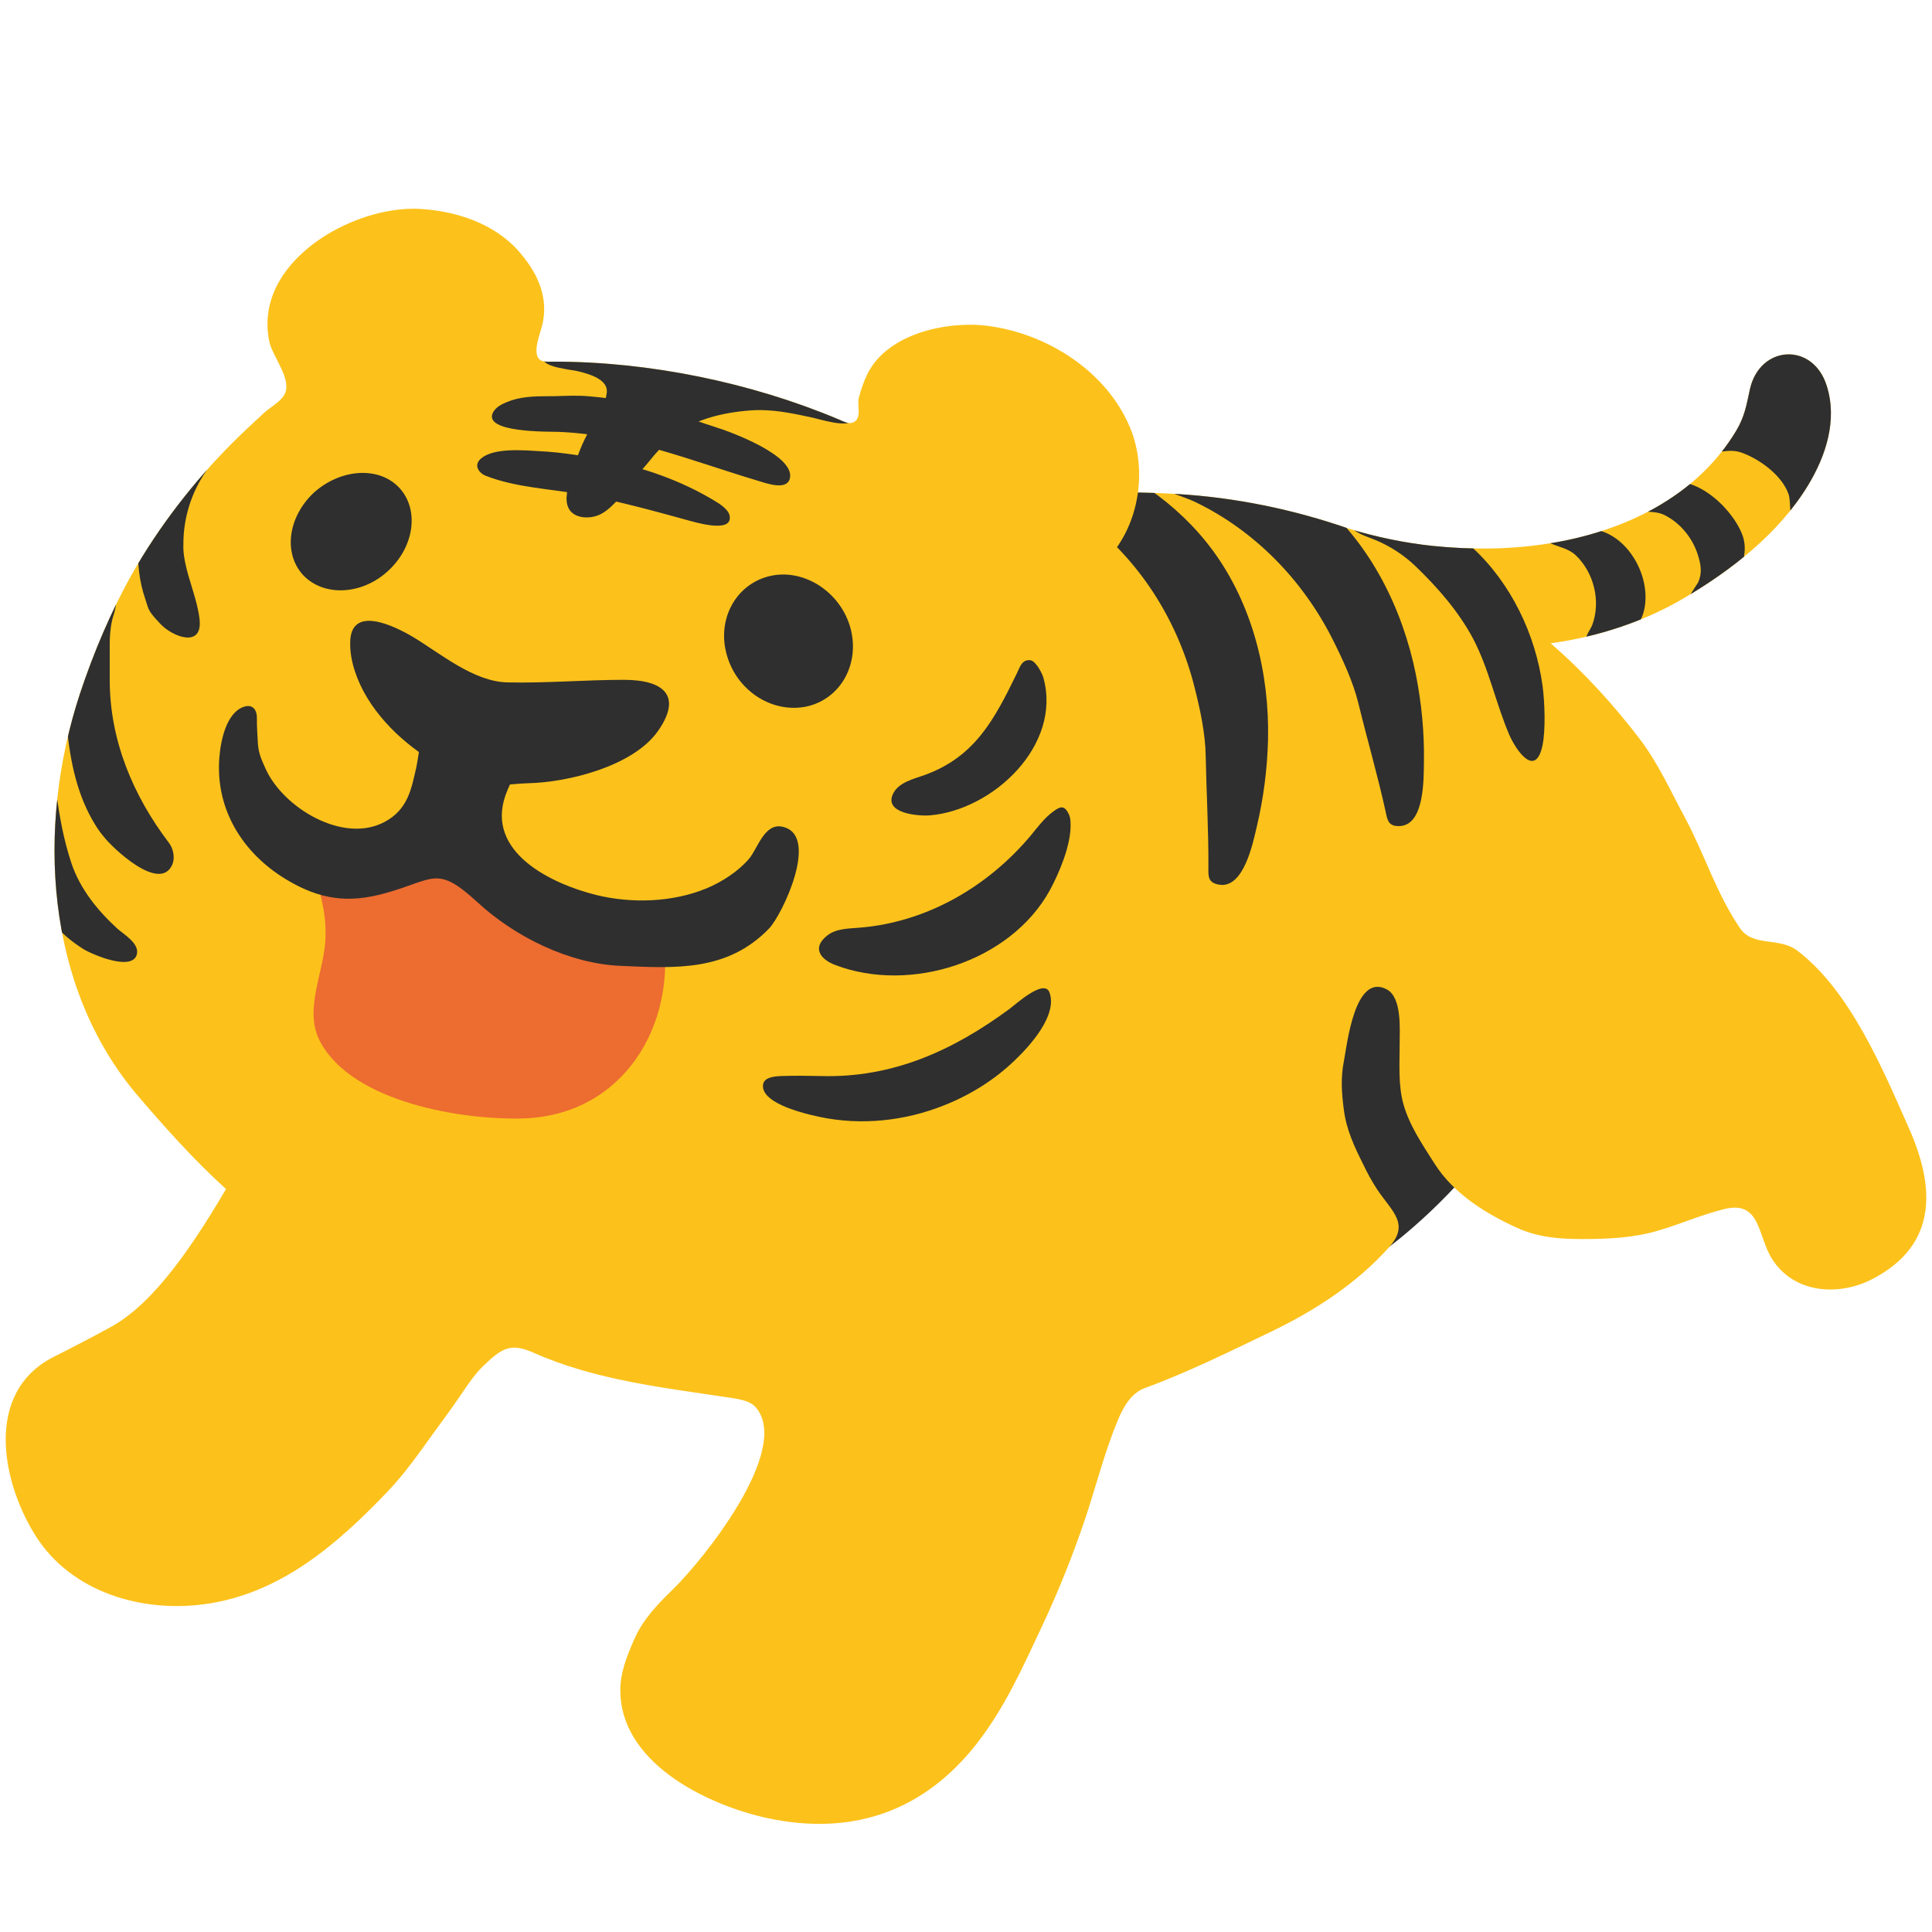
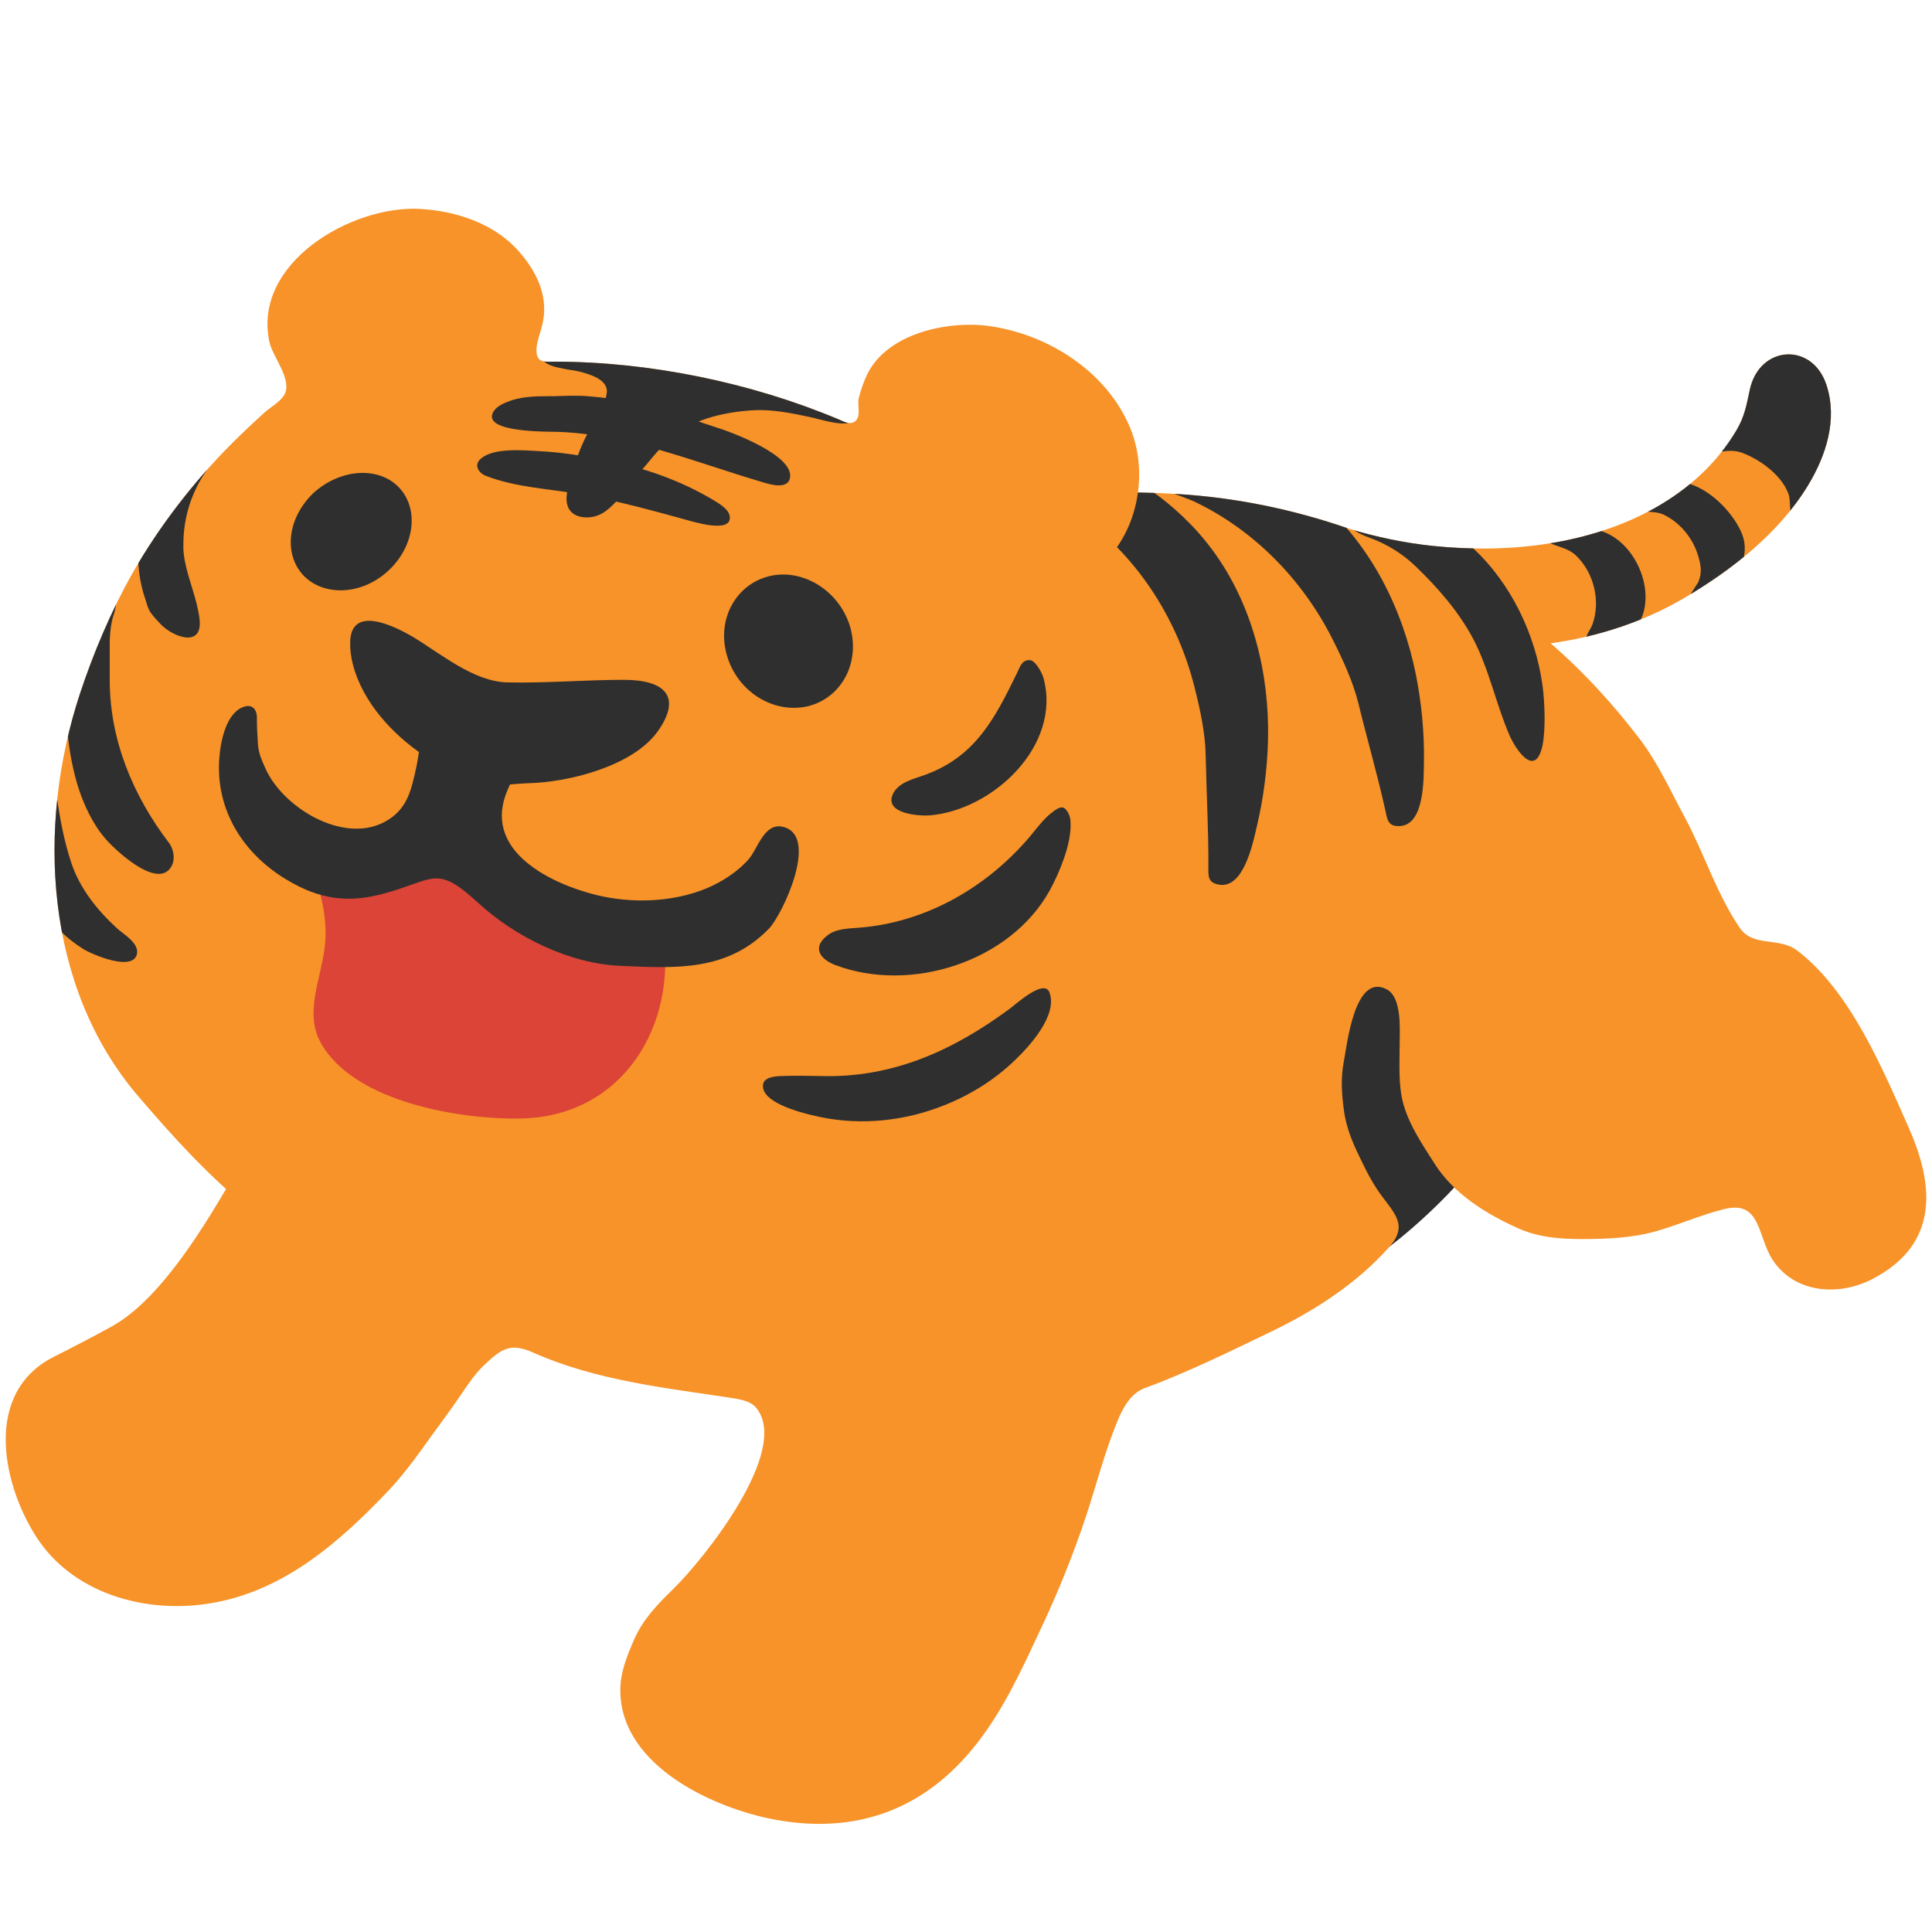
- <svg xmlns="http://www.w3.org/2000/svg" xmlns:xlink="http://www.w3.org/1999/xlink" viewBox="0 0 128 128">
-   <path d="M92.03 82.61s4.63-3.4 7.61-8.14L97.01 61.3l-14.23 2.46 1.05 17.21z" fill="#2f2f2f" />
-   <defs>
+ <svg xmlns="http://www.w3.org/2000/svg" xmlns:xlink="http://www.w3.org/1999/xlink" viewBox="0 0 128 128" version="1.1" id="svg8">
+   <path d="M92.03 82.61s4.63-3.4 7.61-8.14L97.01 61.3l-14.23 2.46 1.05 17.21z" fill="#2f2f2f" id="path1" />
+   <defs id="defs1">
    <path d="M126.5 74.81c-1.74-3.93-3.91-9.17-7.44-11.84-1.22-.91-2.91-.2-3.79-1.49-1.56-2.3-2.31-4.81-3.59-7.22-.96-1.77-1.8-3.66-3.02-5.27-1.77-2.32-3.73-4.47-5.93-6.37 3.16-.43 6.25-1.46 8.85-3 3.16-1.86 6.29-4.3 8.21-7.47 1.19-1.96 1.96-4.34 1.23-6.61-.92-2.89-4.42-2.68-5.08.23-.23 1.05-.34 1.81-.92 2.78-2.64 4.4-7.5 6.69-12.42 7.46-2.53.4-5.11.42-7.65.16-1.84-.19-3.78-.59-5.57-1.14-3.68-1.28-7.52-2.07-11.38-2.3-4.37-.26-9.2-.08-13.49.85-6.32 1.38-13.35 3.93-18.91 7.29-1.88 1.13-3.7 2.36-5.45 3.68-2.71 2.04-5.67 3.52-7.78 6.28-1.85 2.45-2.72 5.45-4.46 7.96-1.63 2.35-3.71 4.36-5.35 6.73-4.51 6.53-9.4 19.19-15.19 22.38-1.24.68-2.55 1.36-3.8 1.99-4.66 2.35-3.45 8.33-1.2 11.88 2.38 3.74 7.04 5.08 11.19 4.51 4.99-.68 8.75-3.93 12.12-7.46.84-.89 1.57-1.83 2.28-2.82.85-1.2 1.77-2.4 2.57-3.58.47-.7.94-1.41 1.56-1.99 1.11-1.05 1.7-1.5 3.23-.82 4.17 1.85 8.63 2.32 13.09 3 .57.09 1.3.19 1.69.66 2.32 2.83-3.52 10.08-5.5 12.01-1.02.99-2.02 2.02-2.59 3.35-.49 1.12-.95 2.25-.91 3.5.12 4.93 6.26 7.68 10.21 8.42 5.41 1.01 9.96-.65 13.38-5 1.85-2.36 3.05-5.04 4.31-7.73 1.11-2.35 2.12-4.87 2.95-7.36.7-2.12 1.25-4.31 2.11-6.37.37-.89.89-1.79 1.77-2.12 2.82-1.03 5.78-2.49 8.5-3.8 2.86-1.39 5.58-3.16 7.71-5.55 1.4-1.57.14-2.38-.82-3.85-.32-.49-.63-1.05-.88-1.58-.61-1.22-1.14-2.33-1.31-3.69-.14-1.05-.21-2.09 0-3.16.21-1.07.71-5.93 2.85-4.79 1.02.55.85 2.68.85 3.64 0 1.34-.1 2.7.25 3.96.4 1.42 1.24 2.65 2.06 3.94 1.28 2.02 3.42 3.33 5.52 4.28 1.38.61 2.73.72 4.27.72 1.62 0 3.29-.07 4.86-.51 1.54-.43 3-1.1 4.57-1.48 2.4-.58 2.17 1.77 3.15 3.32 1.42 2.24 4.36 2.51 6.66 1.31 4.43-2.31 4.05-6.23 2.43-9.92z" id="a" />
  </defs>
-   <use height="100%" width="100%" xlink:href="#a" overflow="visible" fill="#fcc21b" />
+   <use height="100%" width="100%" xlink:href="#a" overflow="visible" fill="#fcc21b" id="use1" style="fill:#f79329" />
  <clipPath id="b">
-     <use height="100%" width="100%" xlink:href="#a" overflow="visible" />
+     <use height="100%" width="100%" xlink:href="#a" overflow="visible" id="use2" />
  </clipPath>
-   <g fill="#2f2f2f" clip-path="url(#b)">
-     <path d="M72.31 34.72c3.37 2.69 5.76 6.54 6.83 10.81.37 1.46.72 3.06.74 4.56.05 2.45.19 4.88.18 7.33-.01.64-.04 1.06.7 1.19 1.64.29 2.25-2.76 2.5-3.82.45-1.89.7-3.83.75-5.77.1-4.4-1.02-8.96-3.66-12.55-2.39-3.24-5.66-5.26-9.31-6.83-2.19-.94-5.91-1.55-8.19-.54-.58.26-2.25.59-2.09 1.42.03.19 4.54.76 5.2.94 2.37.66 4.51 1.78 6.35 3.26z" />
-     <path d="M79.23 33.28c3.88 1.88 7.05 5.11 9.04 9.04.68 1.35 1.37 2.83 1.73 4.29.58 2.38 1.26 4.71 1.79 7.11.13.63.19 1.04.95 1.01 1.66-.08 1.58-3.19 1.6-4.28.03-1.94-.16-3.88-.54-5.79-.88-4.32-2.96-8.52-6.34-11.44-2.81-2.42-7.04-3.6-10.74-3.16-.71.08-2.56.31-1.52 1.33.98.96 2.83 1.31 4.03 1.89zM89.41 34.86c.45.49 1.11.67 1.72.92 1 .42 1.89 1 2.67 1.75 1.46 1.41 2.82 2.96 3.79 4.77 1.07 2.04 1.51 4.3 2.41 6.4.45 1.02 1.74 2.9 2.2.66.21-1.06.14-2.85 0-3.92-.47-3.42-2.1-6.82-4.66-9.17-1.33-1.23-2.81-2.04-4.56-2.52-.35-.1-4.79-1.01-3.82.78.08.11.16.23.25.33zM122.01 30.06c.01-.03.03-.06.05-.1.53-.97.5-2.3.5-3.38 0-.46.02-.93-.12-1.37-.12-.4-.36-.77-.53-1.16-.17-.41-.39-.62-.78-.87-.42-.27-.77-.6-1.19-.88-.41-.28-.93-.44-1.43-.44-.59 0-.95.3-1.41.62-.48.34-1.09.67-1.5 1.07-.26.26-.45.72-.6 1.06-.28.6-.4 1.22-.64 1.82-.22.57-.59 1.21-1.03 1.65-.47.47-1.82 1.94-.29 1.96.76 0 1.49-.34 2.32-.06 1.17.41 2.67 1.47 3.13 2.74.2.53-.03 1.7.46 2.02.83.54 1.51-1.02 1.76-1.54.51-1.03.78-2.15 1.3-3.14zM109.78 32.22c.05-.02.1-.05.15-.07 2.13-1.02 4.75 1.39 5.48 3.22.87 2.15-1.49 4.74-3.62 4.54-.18-.02.7-1.28.72-1.33.28-.64.18-1.17-.03-1.84-.35-1.1-1.14-2.07-2.17-2.6-.8-.41-1.71-.08-2.58-.46.01-.59 1.41-1.18 2.05-1.46zM104.51 35.12c2.87-.65 5.17 2.99 4.34 5.58-.19.58-.64 1.08-1.12 1.45-.64.49-1.54.64-2.33.5-.73-.13-.04-.86.1-1.27.56-1.55.11-3.42-1.08-4.57-.64-.63-1.61-.58-2.33-1.19-.19-.16 1.19-.28 1.23-.29.41-.03.8-.12 1.19-.21z" />
+   <g fill="#2f2f2f" clip-path="url(#b)" id="g3">
+     <path d="M72.31 34.72c3.37 2.69 5.76 6.54 6.83 10.81.37 1.46.72 3.06.74 4.56.05 2.45.19 4.88.18 7.33-.01.64-.04 1.06.7 1.19 1.64.29 2.25-2.76 2.5-3.82.45-1.89.7-3.83.75-5.77.1-4.4-1.02-8.96-3.66-12.55-2.39-3.24-5.66-5.26-9.31-6.83-2.19-.94-5.91-1.55-8.19-.54-.58.26-2.25.59-2.09 1.42.03.19 4.54.76 5.2.94 2.37.66 4.51 1.78 6.35 3.26z" id="path2" />
+     <path d="M79.23 33.28c3.88 1.88 7.05 5.11 9.04 9.04.68 1.35 1.37 2.83 1.73 4.29.58 2.38 1.26 4.71 1.79 7.11.13.63.19 1.04.95 1.01 1.66-.08 1.58-3.19 1.6-4.28.03-1.94-.16-3.88-.54-5.79-.88-4.32-2.96-8.52-6.34-11.44-2.81-2.42-7.04-3.6-10.74-3.16-.71.08-2.56.31-1.52 1.33.98.96 2.83 1.31 4.03 1.89zM89.41 34.86c.45.49 1.11.67 1.72.92 1 .42 1.89 1 2.67 1.75 1.46 1.41 2.82 2.96 3.79 4.77 1.07 2.04 1.51 4.3 2.41 6.4.45 1.02 1.74 2.9 2.2.66.21-1.06.14-2.85 0-3.92-.47-3.42-2.1-6.82-4.66-9.17-1.33-1.23-2.81-2.04-4.56-2.52-.35-.1-4.79-1.01-3.82.78.08.11.16.23.25.33zM122.01 30.06c.01-.03.03-.06.05-.1.53-.97.5-2.3.5-3.38 0-.46.02-.93-.12-1.37-.12-.4-.36-.77-.53-1.16-.17-.41-.39-.62-.78-.87-.42-.27-.77-.6-1.19-.88-.41-.28-.93-.44-1.43-.44-.59 0-.95.3-1.41.62-.48.34-1.09.67-1.5 1.07-.26.26-.45.72-.6 1.06-.28.6-.4 1.22-.64 1.82-.22.57-.59 1.21-1.03 1.65-.47.47-1.82 1.94-.29 1.96.76 0 1.49-.34 2.32-.06 1.17.41 2.67 1.47 3.13 2.74.2.53-.03 1.7.46 2.02.83.54 1.51-1.02 1.76-1.54.51-1.03.78-2.15 1.3-3.14zM109.78 32.22c.05-.02.1-.05.15-.07 2.13-1.02 4.75 1.39 5.48 3.22.87 2.15-1.49 4.74-3.62 4.54-.18-.02.7-1.28.72-1.33.28-.64.18-1.17-.03-1.84-.35-1.1-1.14-2.07-2.17-2.6-.8-.41-1.71-.08-2.58-.46.01-.59 1.41-1.18 2.05-1.46zM104.51 35.12c2.87-.65 5.17 2.99 4.34 5.58-.19.58-.64 1.08-1.12 1.45-.64.49-1.54.64-2.33.5-.73-.13-.04-.86.1-1.27.56-1.55.11-3.42-1.08-4.57-.64-.63-1.61-.58-2.33-1.19-.19-.16 1.19-.28 1.23-.29.41-.03.8-.12 1.19-.21z" id="path3" />
  </g>
-   <defs>
+   <defs id="defs3">
    <path d="M22.41 83.79c-2.15-1.04-4.17-2.3-6.01-3.79-2.67-2.18-5-4.75-7.24-7.37-6.21-7.25-6.75-17.89-3.87-26.65.9-2.72 2.07-5.5 3.48-7.99 1.76-3.1 4.09-6.11 6.61-8.63.69-.69 1.41-1.36 2.13-2.02.41-.37 1.05-.7 1.33-1.19.55-.99-.77-2.49-.99-3.49-1.14-5.25 5.46-9.06 9.95-8.82 2.4.13 4.95.96 6.57 2.81 1.13 1.28 1.92 2.83 1.62 4.57-.1.68-.54 1.54-.43 2.22.1.62.65.52 1.16.52 6.3 0 13.02 1.38 18.83 3.82.33.13.78.43 1.14.1.37-.35.09-1.07.21-1.53.13-.5.33-1.09.56-1.56 1-2.01 3.36-2.93 5.46-3.19.84-.1 1.69-.12 2.53-.01 3.96.52 7.87 3.02 9.42 6.74 1.47 3.53.23 8.41-3.51 10.16-.34.16-1.06.5-1.43.51-.16.59.49.96.8 1.4.34.46.63.96.93 1.48 5.34 9.49 4.82 21.98-.47 31.36-1.48 2.62-3.37 5.43-5.49 7.56-6.15 6.14-15.21 7.51-23.54 7.15-6.78-.29-13.59-1.19-19.75-4.16z" id="c" />
  </defs>
-   <use height="100%" width="100%" xlink:href="#c" overflow="visible" fill="#fcc21b" />
+   <use height="100%" width="100%" xlink:href="#c" overflow="visible" fill="#fcc21b" id="use3" style="fill:#f79329" />
  <clipPath id="d">
-     <use height="100%" width="100%" xlink:href="#c" overflow="visible" />
+     <use height="100%" width="100%" xlink:href="#c" overflow="visible" id="use4" />
  </clipPath>
-   <g clip-path="url(#d)" fill="#2f2f2f">
-     <path d="M44.3 29.17c1.42-1.36 3.55-1.84 5.44-1.98.22-.02.44-.02.66-.02 1.15.01 2.27.25 3.39.49.44.09 2.54.77 2.72.12.16-.54-1.19-1.37-1.52-1.61-4.16-2.99-9.6-4.11-14.65-3.89-.95.04-1.89.14-2.81.31-.49.09-1.68.3-1.65.97.03.64 1.03.78 1.52.88.31.07.64.09.95.17.69.17 1.96.53 1.85 1.41-.14 1.07-.84 1.87-1.32 2.8-.41.78-.71 1.61-.94 2.45-.19.64-.54 1.51-.35 2.19.2.75 1.04.92 1.74.77.88-.18 1.51-1.05 2.1-1.65.42-.43.62-.99 1.05-1.41.41-.42.73-.89 1.14-1.32.22-.23.44-.46.68-.68z" />
-     <path d="M36.64 26.25h-.35c-.91 0-1.85.03-2.69.38-.37.15-.76.35-.94.7-.68 1.35 3.71 1.26 4.27 1.28 4.65.16 9 1.97 13.41 3.28.52.16 1.8.6 1.99-.19.37-1.52-3.94-3.1-4.95-3.41-.84-.26-1.65-.58-2.49-.83-1.9-.57-3.84-1.05-5.82-1.2-.81-.08-1.61-.03-2.43-.01zM33.7 29.84c-.7.04-1.38.17-1.81.52-.58.47-.11 1 .26 1.15 2.05.81 4.35.87 6.5 1.27 2.29.42 4.53 1.03 6.78 1.65.49.13 3.14.97 2.91-.26-.08-.45-.73-.83-1.06-1.03-2.19-1.31-4.64-2.17-7.14-2.65-1.46-.28-2.93-.53-4.42-.6-.53-.03-1.29-.09-2.02-.05zM67.81 43.86c-.2.16-.31.48-.44.75-1.46 2.99-2.74 5.51-6.09 6.73-.71.26-1.71.47-2.1 1.22-.67 1.33 1.63 1.52 2.43 1.46 4.21-.36 8.75-4.66 7.52-9.11-.08-.3-.49-1.08-.83-1.16a.564.564 0 0 0-.49.11zM12.25 37.18c.25 1.31.81 2.5.97 3.83.23 1.96-1.78 1.19-2.59.33-.21-.22-.43-.46-.61-.7-.22-.29-.28-.61-.39-.94-.39-1.12-.58-2.5-.42-3.68.16-1.18.74-2.25 1.32-3.27.48-.86 1.29-1.73 2.11-2.29.23-.16 1.27-.88 1.57-.57.3.3-.35 1.04-.53 1.29a8.47 8.47 0 0 0-1.53 4.87c-.02.38.03.76.1 1.13zM6.3 54.63c-1.18-1.91-1.64-4.14-1.86-6.37-.12-1.15-.02-2.41.21-3.49.21-.98.33-1.98.68-2.92.37-.96.66-2.12 1.4-2.87.27-.26.67-.68 1.04-.69.3 0-.14 2.16-.21 2.35-.25.71-.3 1.54-.29 2.29v2.12c0 3.98 1.54 7.66 3.93 10.8.29.38.4 1 .22 1.42-.83 1.93-4.02-1.15-4.54-1.83-.22-.26-.41-.53-.58-.81zM3.02 51.63c.1-.12.23-.19.38-.14.33.12.29.74.33 1.02.21 1.59.49 3.14 1 4.67.56 1.69 1.73 3.14 3.03 4.33.43.39 1.43.95 1.32 1.66-.22 1.26-3 .06-3.57-.3-1.35-.86-2.45-1.96-2.96-3.52-.24-.73-.38-1.65-.38-2.42.01-.84-.06-1.68.11-2.5.14-.64.25-1.28.4-1.92.04-.2.14-.65.34-.88zM55.35 63.94c4.97 1.88 11.58-.21 14.2-4.95.63-1.16 1.38-2.95 1.38-4.29 0-.42-.02-.65-.25-.99-.26-.37-.53-.21-.88.04-.6.43-1.07 1.07-1.53 1.63-2.85 3.38-6.87 5.72-11.32 6.08-.7.06-1.54.05-2.13.51-1.07.83-.45 1.6.53 1.97zM54.31 74c2.75.58 5.64.27 8.24-.77 1.72-.68 3.33-1.68 4.66-2.96.98-.93 2.88-2.99 2.32-4.52-.35-.94-2.25.8-2.63 1.08-3.77 2.78-7.77 4.6-12.53 4.46-.87-.02-1.74-.03-2.63 0-.41.02-1.17.07-1.19.62-.07 1.06 2.1 1.74 3.76 2.09z" />
+   <g clip-path="url(#d)" fill="#2f2f2f" id="g5">
+     <path d="M44.3 29.17c1.42-1.36 3.55-1.84 5.44-1.98.22-.02.44-.02.66-.02 1.15.01 2.27.25 3.39.49.44.09 2.54.77 2.72.12.16-.54-1.19-1.37-1.52-1.61-4.16-2.99-9.6-4.11-14.65-3.89-.95.04-1.89.14-2.81.31-.49.09-1.68.3-1.65.97.03.64 1.03.78 1.52.88.31.07.64.09.95.17.69.17 1.96.53 1.85 1.41-.14 1.07-.84 1.87-1.32 2.8-.41.78-.71 1.61-.94 2.45-.19.64-.54 1.51-.35 2.19.2.75 1.04.92 1.74.77.88-.18 1.51-1.05 2.1-1.65.42-.43.62-.99 1.05-1.41.41-.42.73-.89 1.14-1.32.22-.23.44-.46.68-.68z" id="path4" />
+     <path d="M36.64 26.25h-.35c-.91 0-1.85.03-2.69.38-.37.15-.76.35-.94.7-.68 1.35 3.71 1.26 4.27 1.28 4.65.16 9 1.97 13.41 3.28.52.16 1.8.6 1.99-.19.37-1.52-3.94-3.1-4.95-3.41-.84-.26-1.65-.58-2.49-.83-1.9-.57-3.84-1.05-5.82-1.2-.81-.08-1.61-.03-2.43-.01zM33.7 29.84c-.7.04-1.38.17-1.81.52-.58.47-.11 1 .26 1.15 2.05.81 4.35.87 6.5 1.27 2.29.42 4.53 1.03 6.78 1.65.49.13 3.14.97 2.91-.26-.08-.45-.73-.83-1.06-1.03-2.19-1.31-4.64-2.17-7.14-2.65-1.46-.28-2.93-.53-4.42-.6-.53-.03-1.29-.09-2.02-.05zM67.81 43.86c-.2.16-.31.48-.44.75-1.46 2.99-2.74 5.51-6.09 6.73-.71.26-1.71.47-2.1 1.22-.67 1.33 1.63 1.52 2.43 1.46 4.21-.36 8.75-4.66 7.52-9.11-.08-.3-.49-1.08-.83-1.16a.564.564 0 0 0-.49.11zM12.25 37.18c.25 1.31.81 2.5.97 3.83.23 1.96-1.78 1.19-2.59.33-.21-.22-.43-.46-.61-.7-.22-.29-.28-.61-.39-.94-.39-1.12-.58-2.5-.42-3.68.16-1.18.74-2.25 1.32-3.27.48-.86 1.29-1.73 2.11-2.29.23-.16 1.27-.88 1.57-.57.3.3-.35 1.04-.53 1.29a8.47 8.47 0 0 0-1.53 4.87c-.02.38.03.76.1 1.13zM6.3 54.63c-1.18-1.91-1.64-4.14-1.86-6.37-.12-1.15-.02-2.41.21-3.49.21-.98.33-1.98.68-2.92.37-.96.66-2.12 1.4-2.87.27-.26.67-.68 1.04-.69.3 0-.14 2.16-.21 2.35-.25.71-.3 1.54-.29 2.29v2.12c0 3.98 1.54 7.66 3.93 10.8.29.38.4 1 .22 1.42-.83 1.93-4.02-1.15-4.54-1.83-.22-.26-.41-.53-.58-.81zM3.02 51.63c.1-.12.23-.19.38-.14.33.12.29.74.33 1.02.21 1.59.49 3.14 1 4.67.56 1.69 1.73 3.14 3.03 4.33.43.39 1.43.95 1.32 1.66-.22 1.26-3 .06-3.57-.3-1.35-.86-2.45-1.96-2.96-3.52-.24-.73-.38-1.65-.38-2.42.01-.84-.06-1.68.11-2.5.14-.64.25-1.28.4-1.92.04-.2.14-.65.34-.88zM55.35 63.94c4.97 1.88 11.58-.21 14.2-4.95.63-1.16 1.38-2.95 1.38-4.29 0-.42-.02-.65-.25-.99-.26-.37-.53-.21-.88.04-.6.43-1.07 1.07-1.53 1.63-2.85 3.38-6.87 5.72-11.32 6.08-.7.06-1.54.05-2.13.51-1.07.83-.45 1.6.53 1.97zM54.31 74c2.75.58 5.64.27 8.24-.77 1.72-.68 3.33-1.68 4.66-2.96.98-.93 2.88-2.99 2.32-4.52-.35-.94-2.25.8-2.63 1.08-3.77 2.78-7.77 4.6-12.53 4.46-.87-.02-1.74-.03-2.63 0-.41.02-1.17.07-1.19.62-.07 1.06 2.1 1.74 3.76 2.09z" id="path5" />
  </g>
-   <path d="M23.38 44.02c-.12-.47-.19-.95-.18-1.44.02-2.55 2.93-1.11 4.18-.37 1.81 1.09 4 2.95 6.23 3 2.52.06 5.17-.17 7.72-.17 2.75 0 3.86 1.13 2.25 3.41-1.65 2.32-5.93 3.38-8.57 3.44-1.3.03-2.9.4-4.11-.14-.93-.42-1.95-1.12-2.79-1.68-2.11-1.41-4.09-3.56-4.73-6.05zM25.75 37.79c-1.74 1.64-4.29 1.76-5.66.32-1.33-1.44-1.02-3.83.68-5.45 1.74-1.58 4.23-1.79 5.61-.42 1.4 1.4 1.13 3.9-.63 5.55zM48.16 43.42c.68 2.37 3.03 3.88 5.32 3.38 2.28-.53 3.56-2.93 2.82-5.35-.75-2.38-3.2-3.84-5.4-3.26-2.2.58-3.42 2.9-2.74 5.23z" fill="#2f2f2f" />
-   <path d="M24.52 57.58c-1.12-.16-2.25-.32-3.44-.12-.17.6.08 1.49.21 2.07.19.84.28 1.48.28 2.38 0 2.41-1.53 4.92-.35 7.12 2.16 4.02 9.42 5.18 13.4 5.07 6.62-.18 10.3-6.15 9.29-12.42-1.2-.22-2.23-.16-3.38-.58-1.26-.47-2.52-.94-3.77-1.42-1.05-.41-2.24-.64-3.01-1.54-.57-.65-1.35-2.64-2.31-1.97-.83.6-1.85 1.01-2.82 1.33-1.41.46-2.75.27-4.1.08z" fill="#ed6c30" />
-   <path d="M30.46 48.04c-.26-.03-.5-.07-.72-.1-1.99-.29-1.85 1.45-2.16 2.9-.33 1.48-.58 2.81-2.11 3.62-2.75 1.46-6.71-.95-7.87-3.52-.25-.57-.45-.95-.51-1.62-.03-.58-.08-1.2-.07-1.78-.01-.63-.38-.91-.93-.69-1.09.43-1.47 2.18-1.56 3.37-.26 3.42 1.56 6.32 4.44 8.05 2.2 1.33 4.11 1.59 6.54.91 3.27-.9 3.4-1.91 6.14.61 2.48 2.29 6.08 4.06 9.46 4.2 3.62.16 7.07.39 9.84-2.47.87-.9 3.38-6.16.92-6.74-1.22-.3-1.66 1.42-2.24 2.11-.72.85-1.82 1.55-2.83 1.97-2.26.93-4.97 1.01-7.32.43-2.96-.74-7.31-2.83-5.99-6.6.34-.97 1.22-2.35.94-3.38-1.54-.1-2.55-1.08-3.97-1.27z" fill="#2f2f2f" />
+   <path d="M23.38 44.02c-.12-.47-.19-.95-.18-1.44.02-2.55 2.93-1.11 4.18-.37 1.81 1.09 4 2.95 6.23 3 2.52.06 5.17-.17 7.72-.17 2.75 0 3.86 1.13 2.25 3.41-1.65 2.32-5.93 3.38-8.57 3.44-1.3.03-2.9.4-4.11-.14-.93-.42-1.95-1.12-2.79-1.68-2.11-1.41-4.09-3.56-4.73-6.05zM25.75 37.79c-1.74 1.64-4.29 1.76-5.66.32-1.33-1.44-1.02-3.83.68-5.45 1.74-1.58 4.23-1.79 5.61-.42 1.4 1.4 1.13 3.9-.63 5.55zM48.16 43.42c.68 2.37 3.03 3.88 5.32 3.38 2.28-.53 3.56-2.93 2.82-5.35-.75-2.38-3.2-3.84-5.4-3.26-2.2.58-3.42 2.9-2.74 5.23z" fill="#2f2f2f" id="path6" />
+   <path d="M24.52 57.58c-1.12-.16-2.25-.32-3.44-.12-.17.6.08 1.49.21 2.07.19.84.28 1.48.28 2.38 0 2.41-1.53 4.92-.35 7.12 2.16 4.02 9.42 5.18 13.4 5.07 6.62-.18 10.3-6.15 9.29-12.42-1.2-.22-2.23-.16-3.38-.58-1.26-.47-2.52-.94-3.77-1.42-1.05-.41-2.24-.64-3.01-1.54-.57-.65-1.35-2.64-2.31-1.97-.83.6-1.85 1.01-2.82 1.33-1.41.46-2.75.27-4.1.08z" fill="#ed6c30" id="path7" style="fill:#db4437" />
+   <path d="M30.46 48.04c-.26-.03-.5-.07-.72-.1-1.99-.29-1.85 1.45-2.16 2.9-.33 1.48-.58 2.81-2.11 3.62-2.75 1.46-6.71-.95-7.87-3.52-.25-.57-.45-.95-.51-1.62-.03-.58-.08-1.2-.07-1.78-.01-.63-.38-.91-.93-.69-1.09.43-1.47 2.18-1.56 3.37-.26 3.42 1.56 6.32 4.44 8.05 2.2 1.33 4.11 1.59 6.54.91 3.27-.9 3.4-1.91 6.14.61 2.48 2.29 6.08 4.06 9.46 4.2 3.62.16 7.07.39 9.84-2.47.87-.9 3.38-6.16.92-6.74-1.22-.3-1.66 1.42-2.24 2.11-.72.85-1.82 1.55-2.83 1.97-2.26.93-4.97 1.01-7.32.43-2.96-.74-7.31-2.83-5.99-6.6.34-.97 1.22-2.35.94-3.38-1.54-.1-2.55-1.08-3.97-1.27z" fill="#2f2f2f" id="path8" />
</svg>
